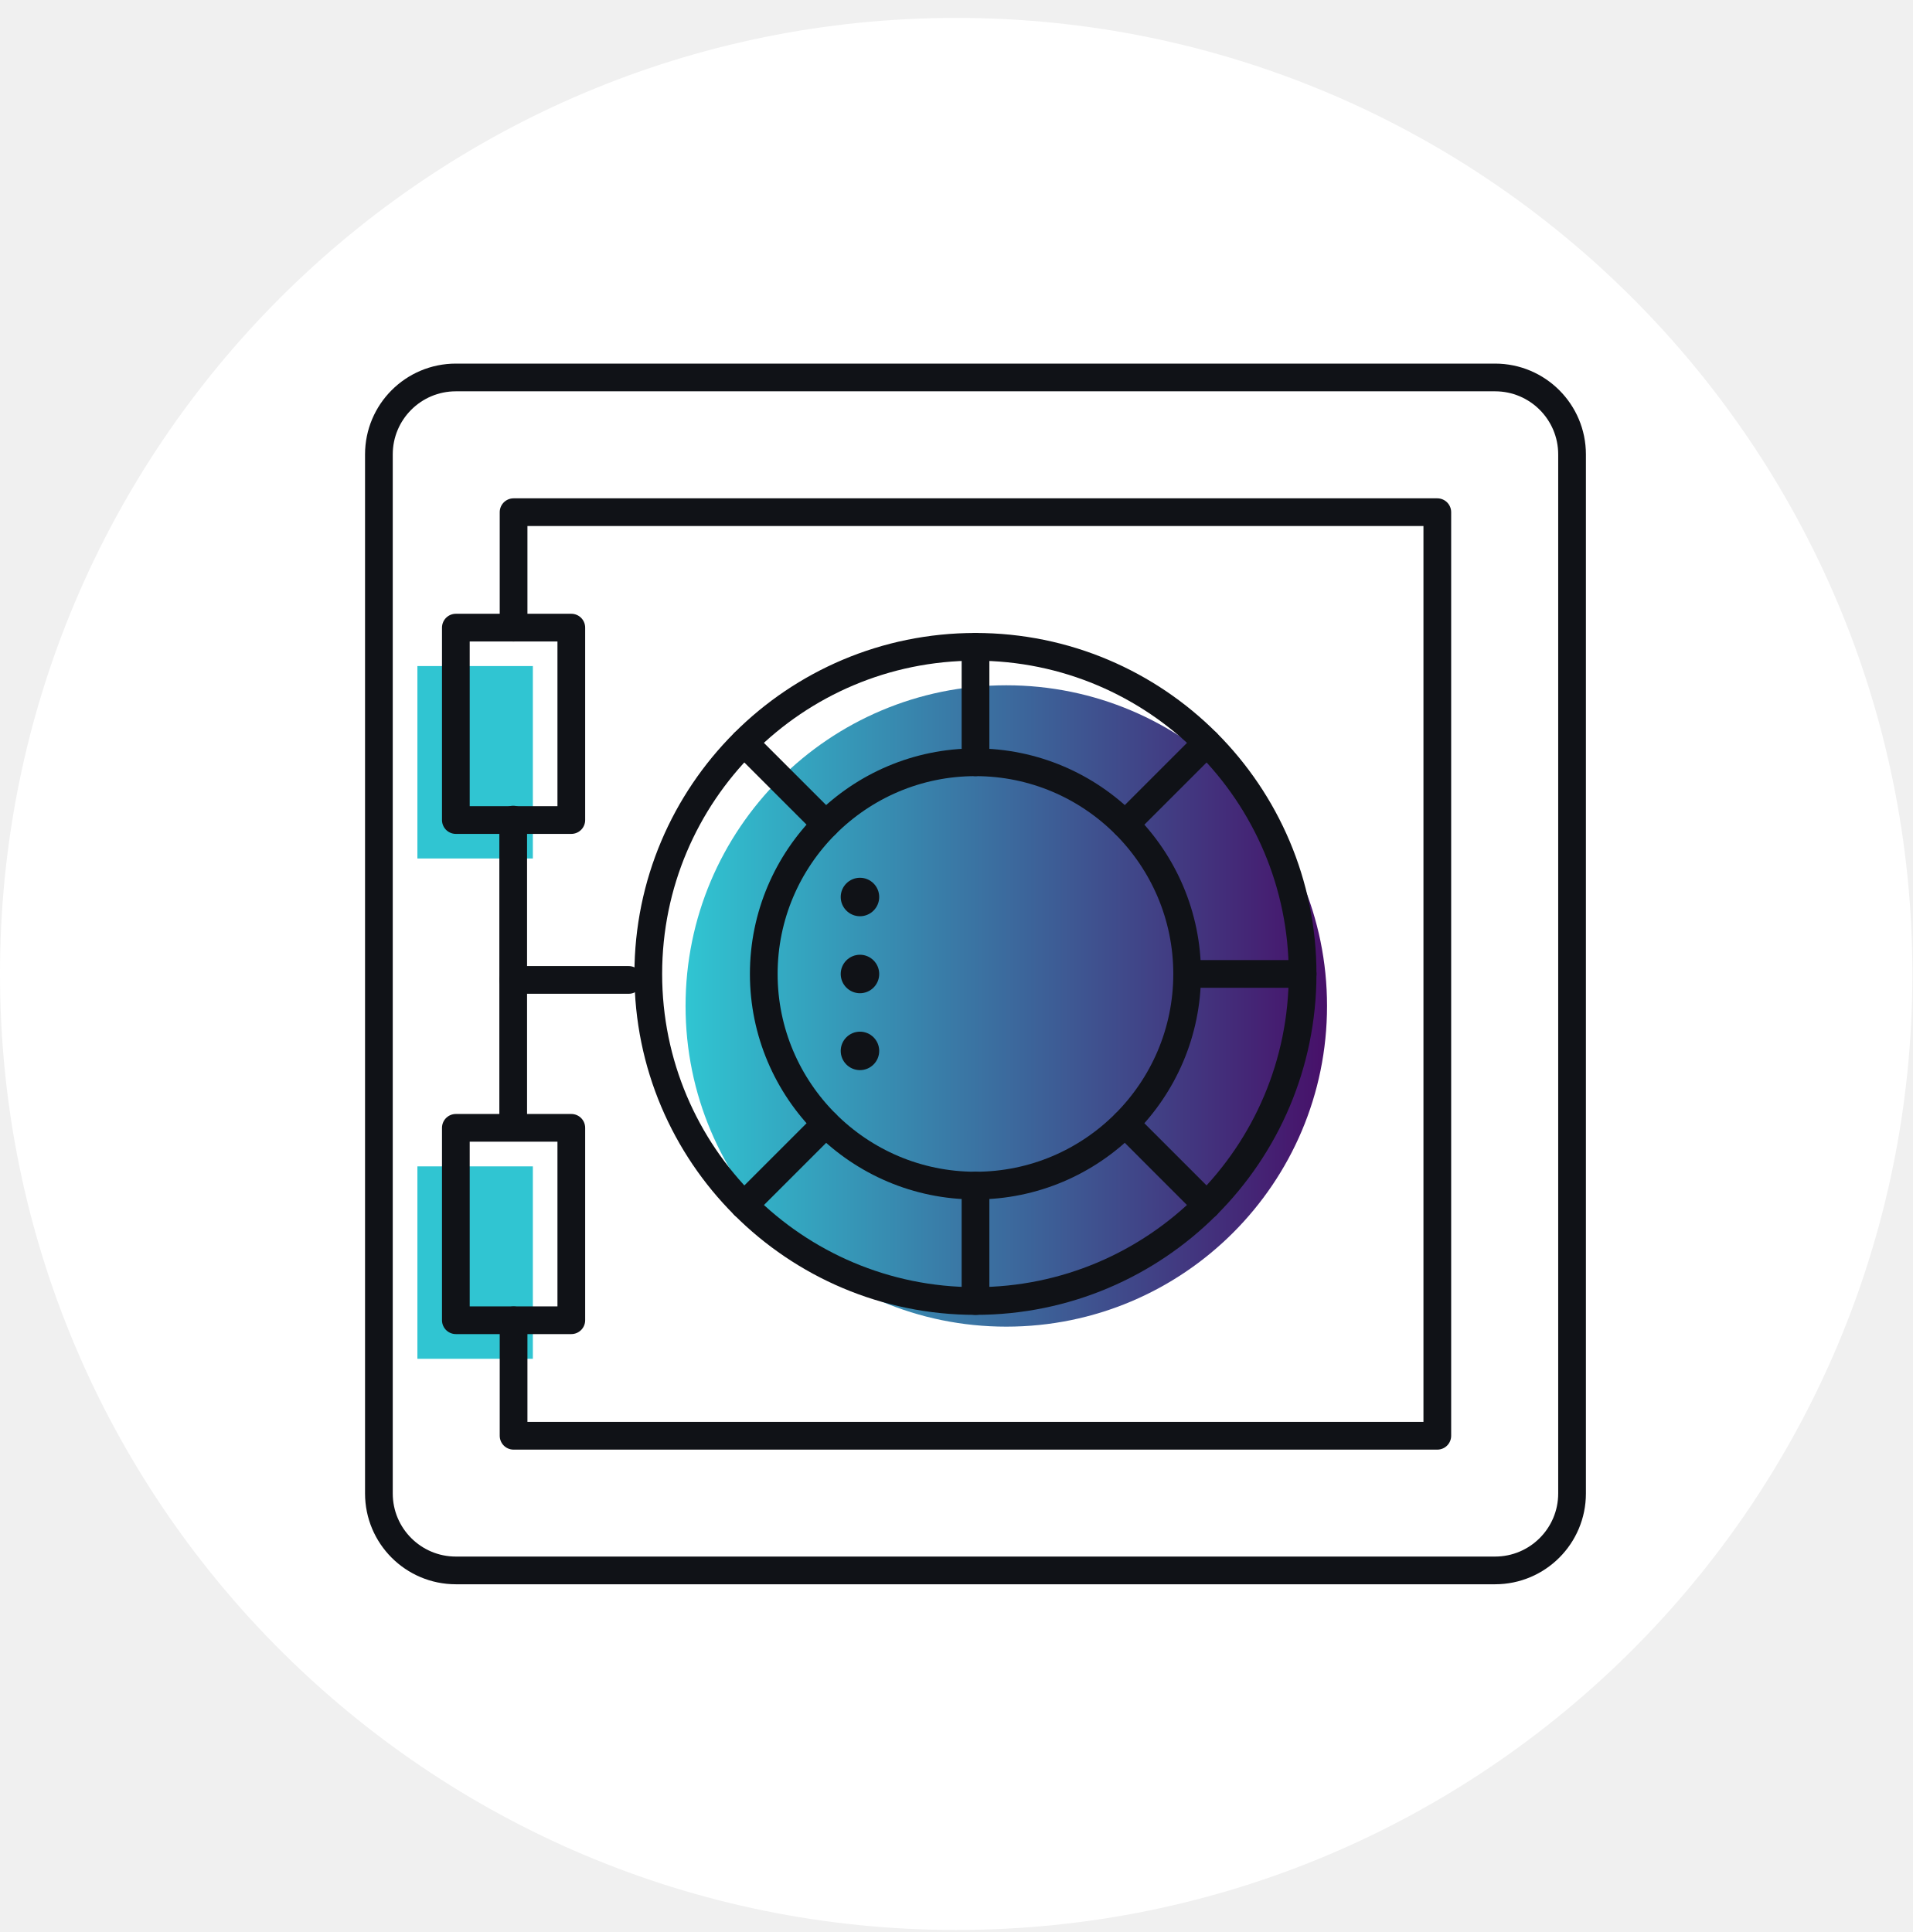
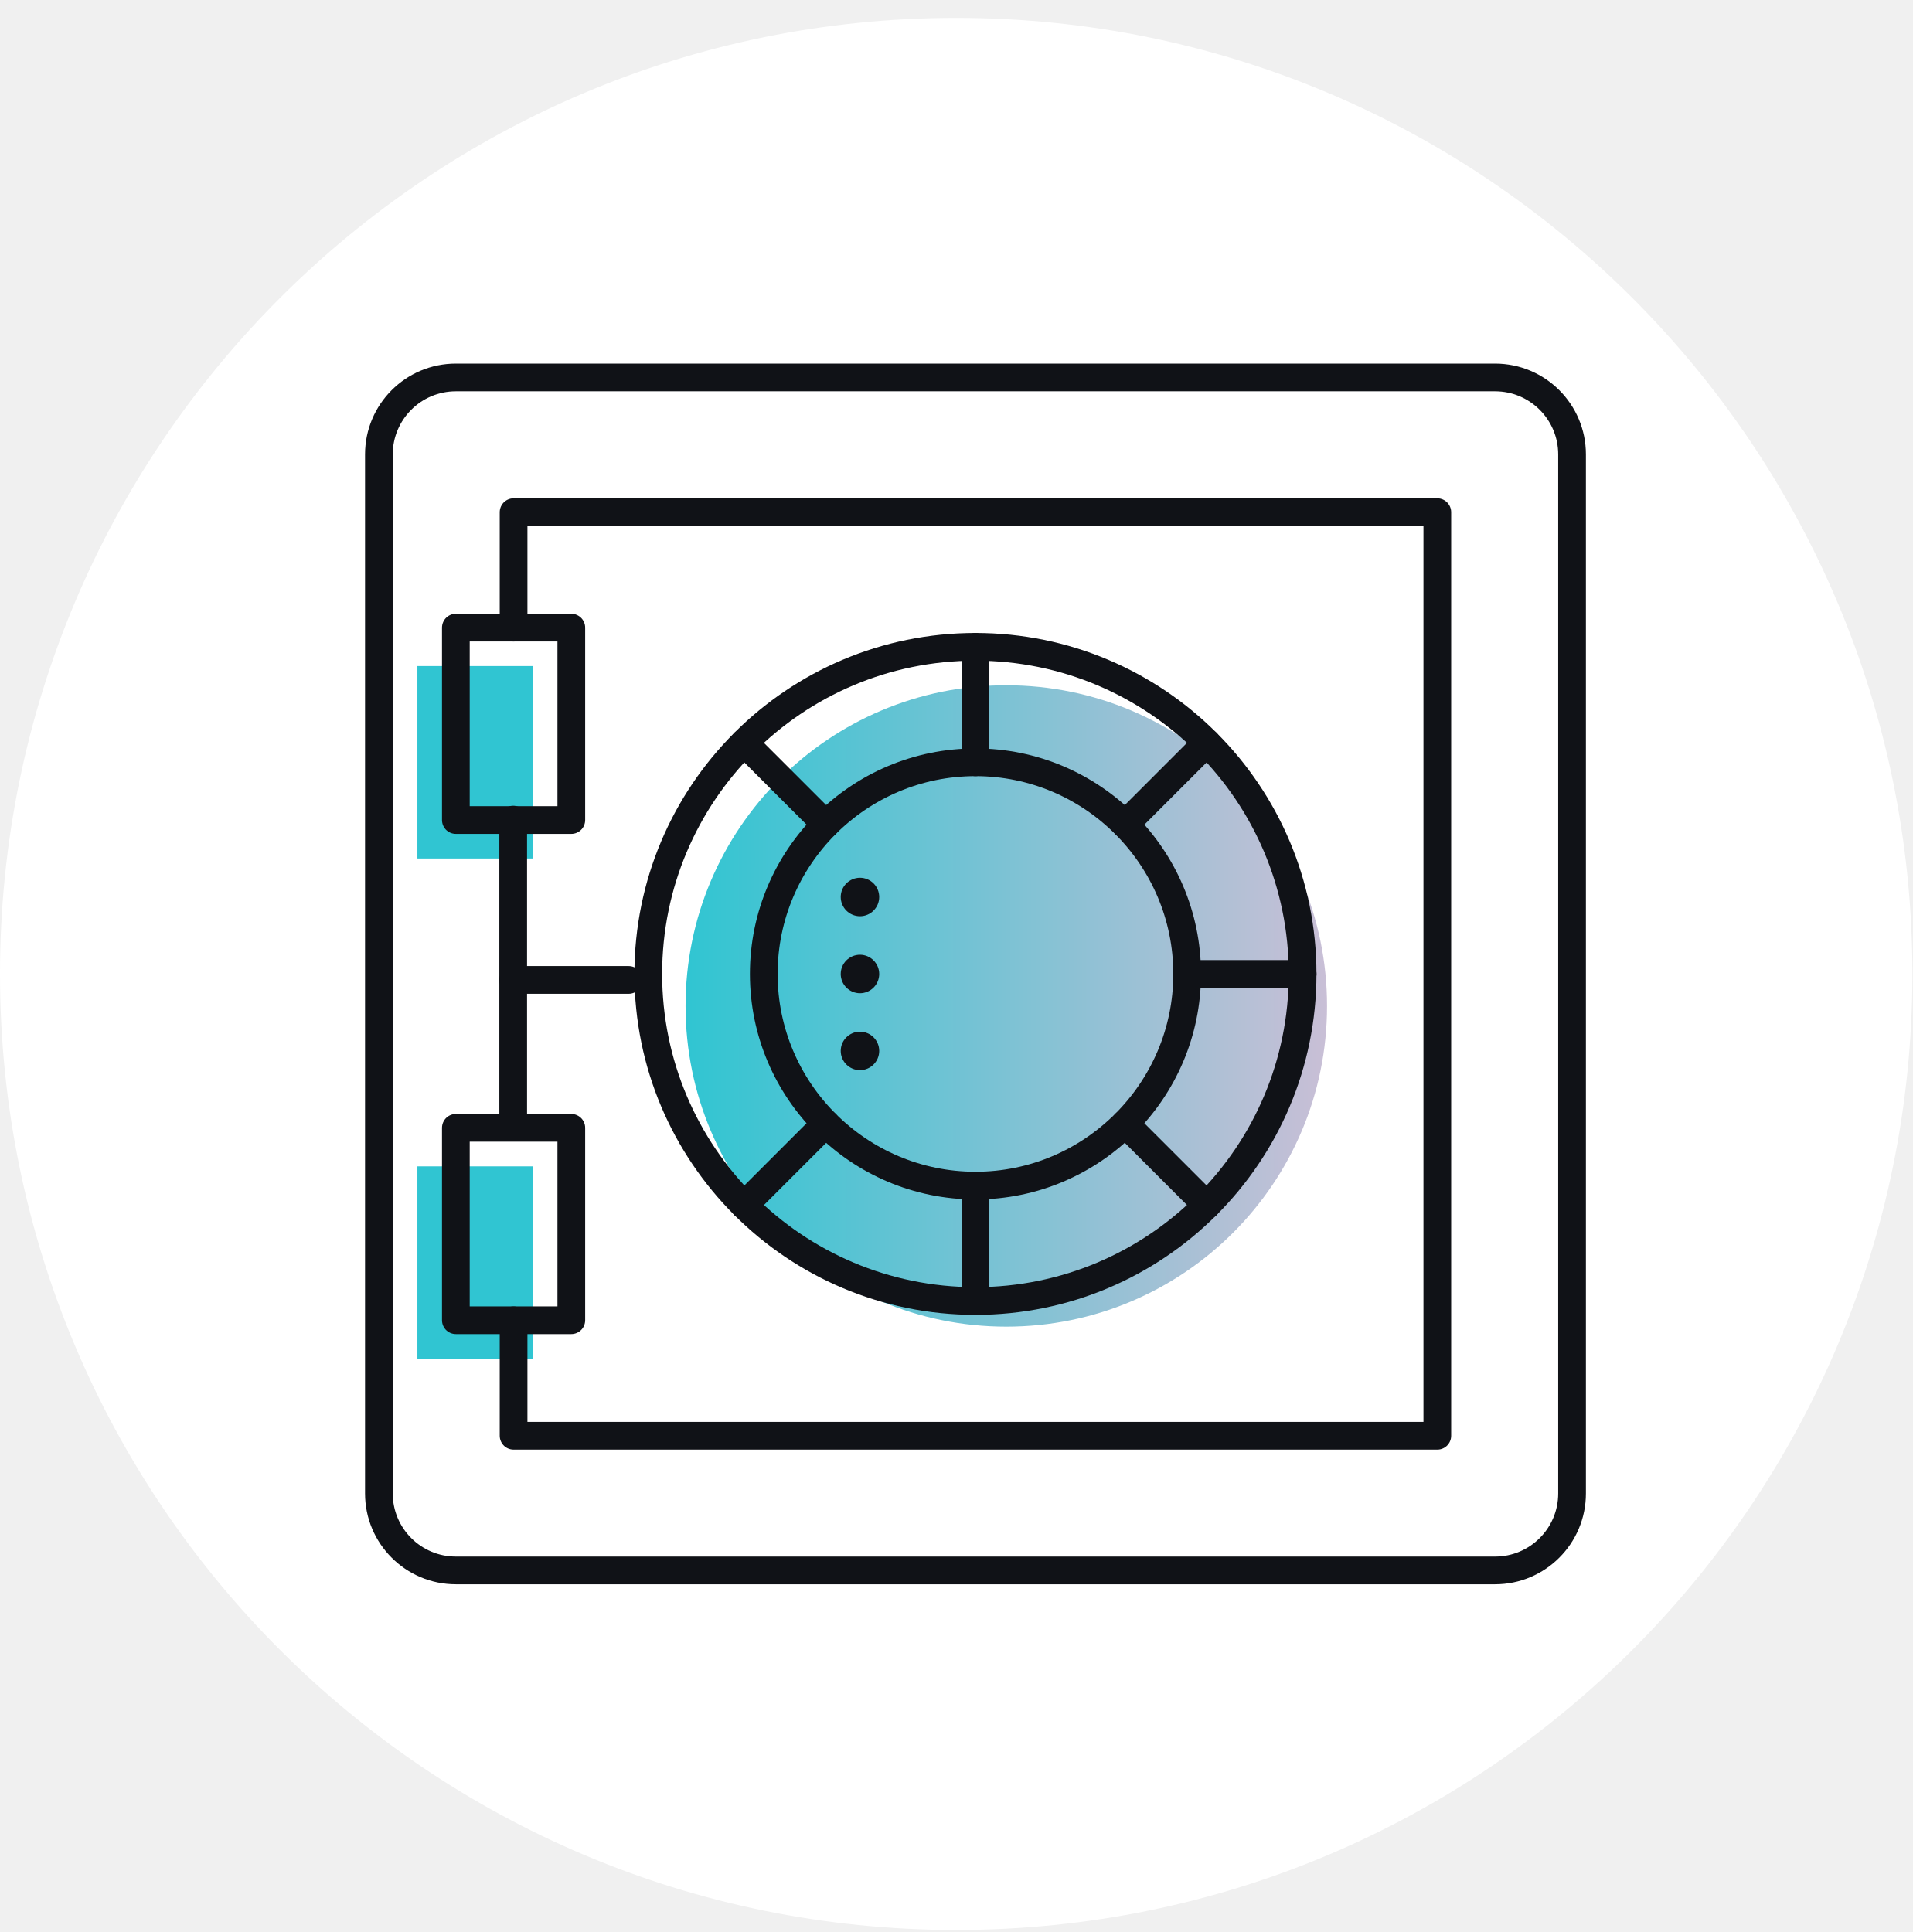
<svg xmlns="http://www.w3.org/2000/svg" width="96" height="97" viewBox="0 0 96 97" fill="none">
  <g clip-path="url(#clip0_3_42910)">
    <path fill-rule="evenodd" clip-rule="evenodd" d="M48 0.899C74.51 0.899 96 22.389 96 48.898C96 75.408 74.51 96.898 48 96.898C21.49 96.898 0 75.408 0 48.898C0 22.389 21.49 0.899 48 0.899Z" fill="#FFFFFF" />
    <path d="M20.953 43.102H26.749V33.441H20.953V43.102Z" fill="#30C5D2" />
    <path d="M20.953 68.221H26.749V58.56H20.953V68.221Z" fill="#30C5D2" />
    <rect x="34.414" y="34.406" width="32.201" height="32.201" rx="16.101" fill="url(#paint0_linear_3_42910)" />
    <path d="M75.05 78.846H22.884C20.75 78.846 19.02 77.116 19.02 74.982V22.815C19.02 20.681 20.75 18.951 22.884 18.951H75.05C77.184 18.951 78.915 20.681 78.915 22.815V74.982C78.915 77.116 77.184 78.846 75.05 78.846Z" stroke="#101217" stroke-width="1.391" stroke-linecap="round" stroke-linejoin="round" />
    <path d="M25.781 31.512V25.715H72.151V72.086H25.781V66.289" stroke="#101217" stroke-width="1.391" stroke-linecap="round" stroke-linejoin="round" />
    <path d="M22.883 41.172H28.679V31.511H22.883V41.172Z" stroke="#101217" stroke-width="1.391" stroke-linecap="round" stroke-linejoin="round" />
    <path d="M22.883 66.285H28.679V56.625H22.883V66.285Z" stroke="#101217" stroke-width="1.391" stroke-linecap="round" stroke-linejoin="round" />
    <path d="M65.389 48.898C65.389 57.967 58.036 65.32 48.966 65.32C39.896 65.32 32.543 57.967 32.543 48.898C32.543 39.827 39.896 32.475 48.966 32.475C58.036 32.475 65.389 39.827 65.389 48.898Z" stroke="#101217" stroke-width="1.391" stroke-linecap="round" stroke-linejoin="round" />
    <path d="M48.967 59.525C43.108 59.525 38.34 54.758 38.34 48.899C38.34 43.04 43.108 38.272 48.967 38.272C54.826 38.272 59.593 43.04 59.593 48.899C59.593 54.758 54.826 59.525 48.967 59.525Z" stroke="#101217" stroke-width="1.391" stroke-linecap="round" stroke-linejoin="round" />
    <path d="M48.969 32.475V38.272" stroke="#101217" stroke-width="1.391" stroke-linecap="round" stroke-linejoin="round" />
    <path d="M48.969 59.524V65.32" stroke="#101217" stroke-width="1.391" stroke-linecap="round" stroke-linejoin="round" />
    <path d="M65.39 48.898H59.594" stroke="#101217" stroke-width="1.391" stroke-linecap="round" stroke-linejoin="round" />
    <path d="M60.579 37.288L56.48 41.387" stroke="#101217" stroke-width="1.391" stroke-linecap="round" stroke-linejoin="round" />
    <path d="M41.455 56.412L37.355 60.512" stroke="#101217" stroke-width="1.391" stroke-linecap="round" stroke-linejoin="round" />
    <path d="M60.579 60.512L56.48 56.412" stroke="#101217" stroke-width="1.391" stroke-linecap="round" stroke-linejoin="round" />
    <path d="M41.455 41.387L37.355 37.288" stroke="#101217" stroke-width="1.391" stroke-linecap="round" stroke-linejoin="round" />
    <path d="M44.135 48.901C44.135 48.369 43.701 47.935 43.169 47.935C42.637 47.935 42.203 48.369 42.203 48.901C42.203 49.433 42.637 49.867 43.169 49.867C43.701 49.867 44.135 49.433 44.135 48.901Z" fill="#101217" />
    <path d="M44.135 52.762C44.135 52.231 43.701 51.797 43.169 51.797C42.637 51.797 42.203 52.231 42.203 52.762C42.203 53.295 42.637 53.728 43.169 53.728C43.701 53.728 44.135 53.295 44.135 52.762Z" fill="#101217" />
    <path d="M44.135 45.036C44.135 44.504 43.701 44.07 43.169 44.07C42.637 44.07 42.203 44.504 42.203 45.036C42.203 45.568 42.637 46.002 43.169 46.002C43.701 46.002 44.135 45.568 44.135 45.036Z" fill="#101217" />
    <path d="M25.762 56.607V41.151" stroke="#101217" stroke-width="1.391" stroke-linecap="round" stroke-linejoin="round" />
    <path d="M31.558 49.199H25.762" stroke="#101217" stroke-width="1.391" stroke-linecap="round" stroke-linejoin="round" />
  </g>
  <defs>
    <linearGradient id="paint0_linear_3_42910" x1="34.414" y1="50.507" x2="66.615" y2="50.507" gradientUnits="userSpaceOnUse">
      <stop stop-color="#30C5D2" />
-       <stop offset="1" stop-color="#471069" />
+       <stop offset="1" stop-color="#C9BFD6" />
    </linearGradient>
    <clipPath id="clip0_3_42910">
      <rect width="96" height="96" fill="white" transform="translate(0 0.898438)" />
    </clipPath>
  </defs>
</svg>
